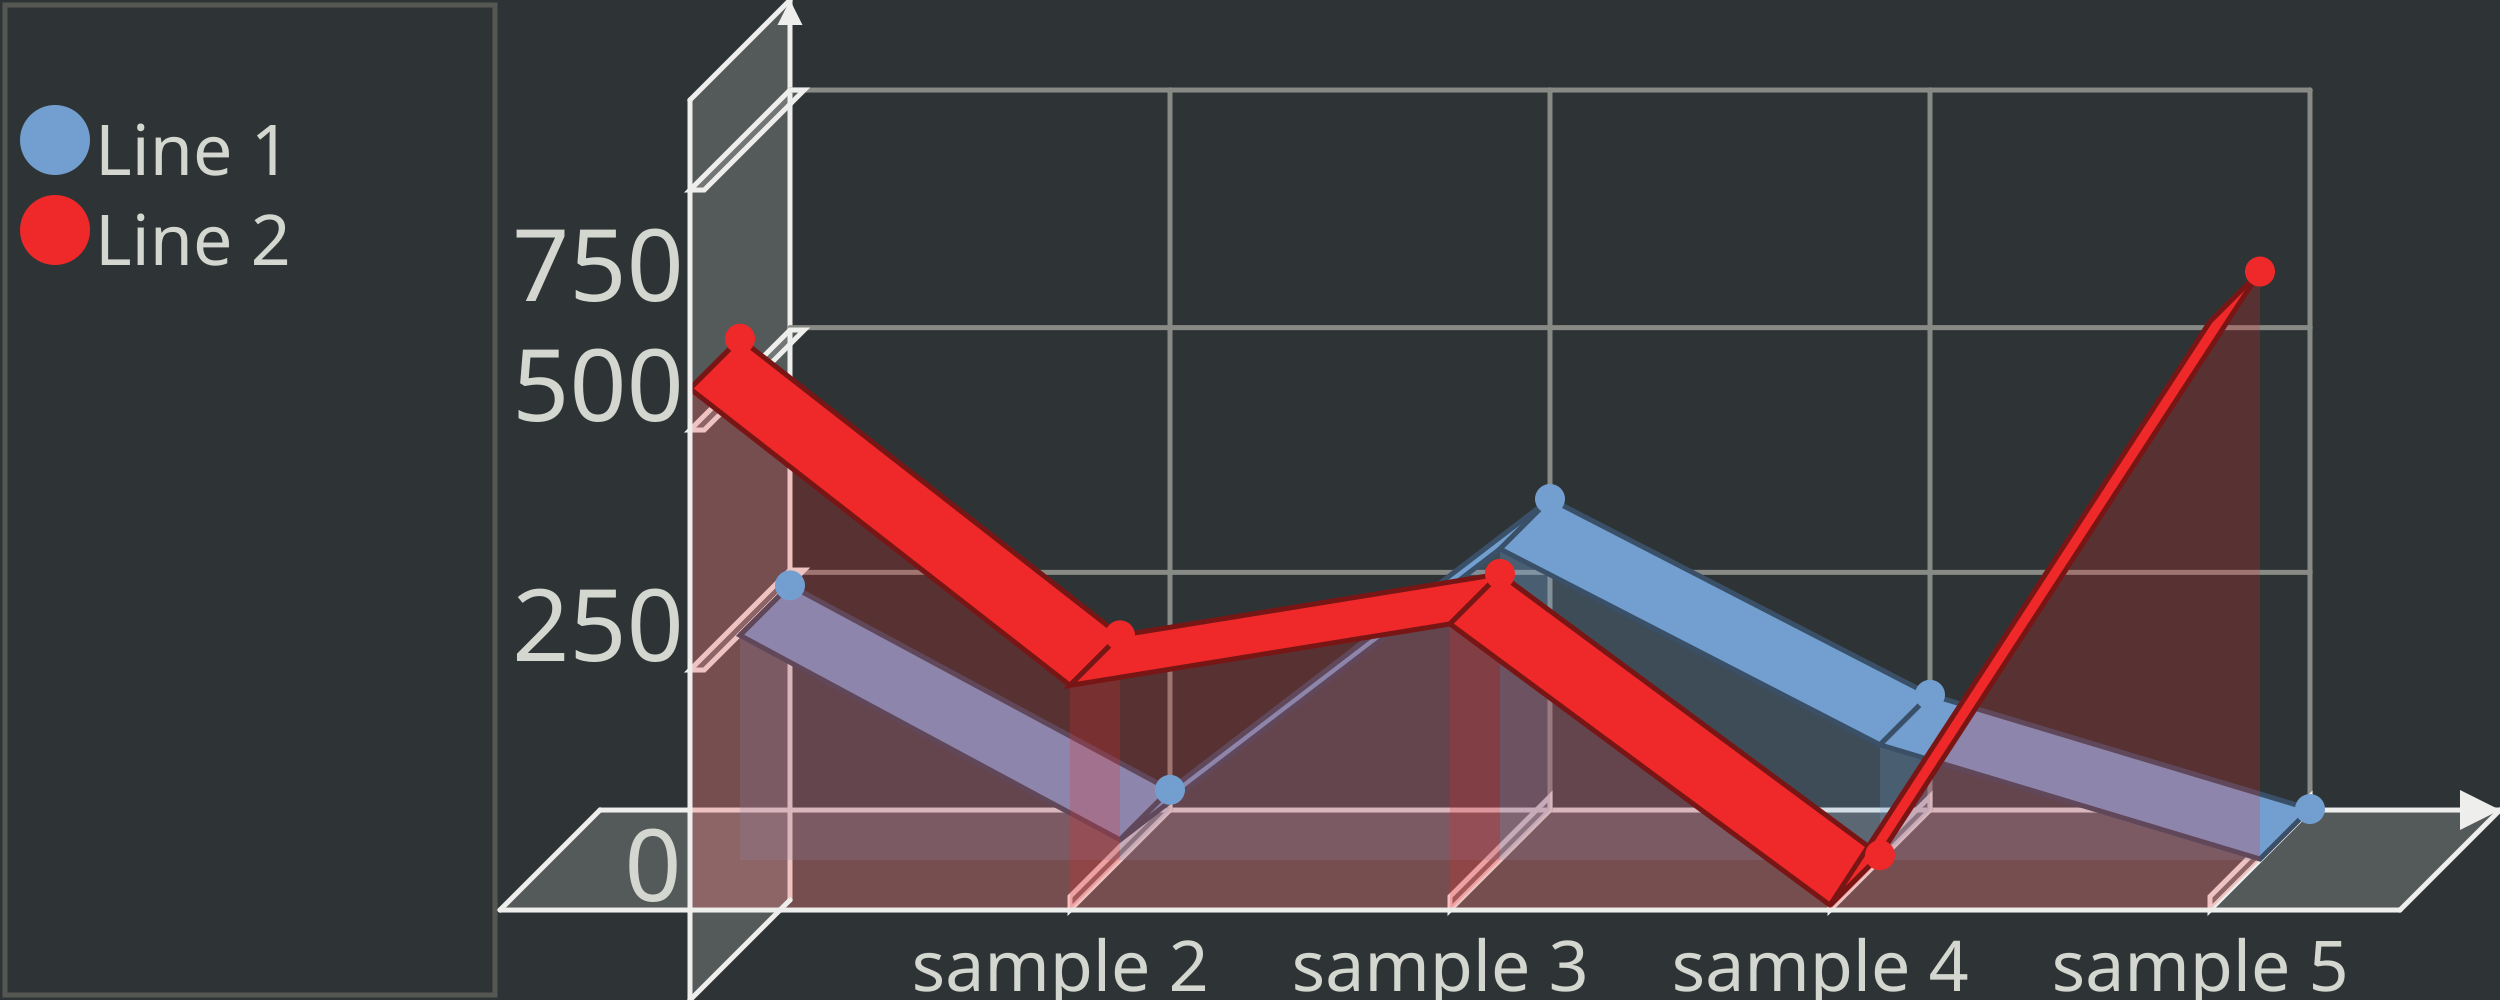
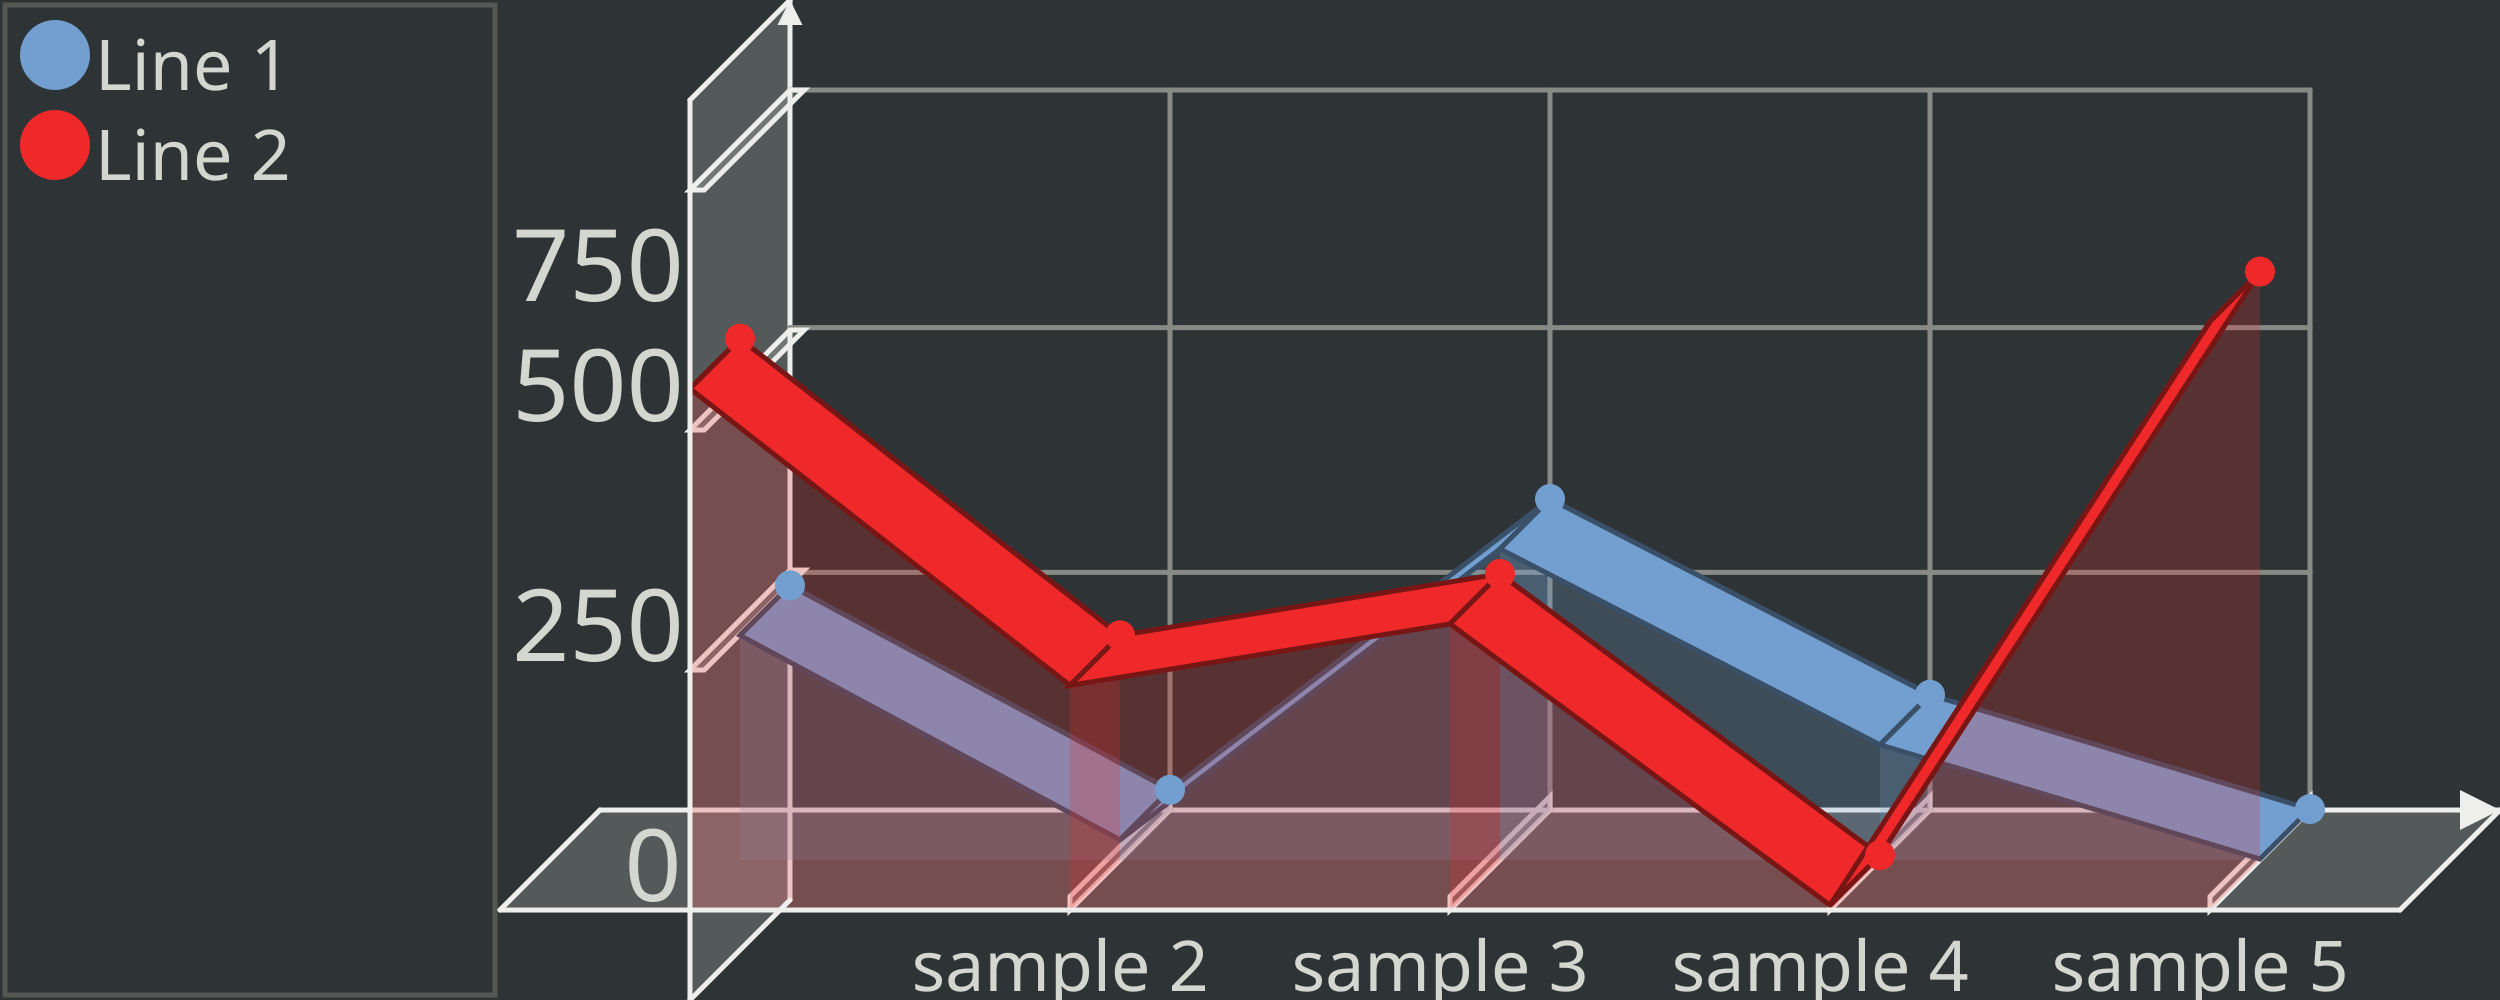
<svg xmlns="http://www.w3.org/2000/svg" width="500" height="200" version="1.0" id="ezcGraph">
  <defs />
  <g id="chart" color-rendering="optimizeQuality" shape-rendering="geometricPrecision" text-rendering="optimizeLegibility">
    <path d=" M 0,200 L 0,0 L 500,0 L 500,200 L 0,200 z " style="fill: #2e3436; fill-opacity: 1.00; stroke: none;" />
    <path d=" M 1,199 L 1,1 L 99,1 L 99,199 L 1,199 z " style="fill: none; stroke: #555753; stroke-width: 1; stroke-opacity: 1.00; stroke-linecap: round;" />
    <path d=" M 2,198 L 2,2 L 98,2 L 98,198 L 2,198 z " style="fill: #000000; fill-opacity: 0.00; stroke: none;" />
-     <ellipse cx="11" cy="28" rx="7" ry="7" style="fill: #729fcf; fill-opacity: 1.00; stroke: none;" />
-     <ellipse cx="11" cy="46" rx="7" ry="7" style="fill: #ef2929; fill-opacity: 1.00; stroke: none;" />
+     <ellipse cx="11" cy="11" rx="7" ry="7" style="fill: #729fcf; fill-opacity: 1.00; stroke: none;" />
+     <ellipse cx="11" cy="29" rx="7" ry="7" style="fill: #ef2929; fill-opacity: 1.00; stroke: none;" />
    <path d=" M 100,182 L 120,162 L 500,162 L 480,182 L 100,182 z " style="fill: #eeeeec; fill-opacity: 0.20; stroke: none;" />
    <path d=" M 120,162 L 500,162" style="fill: none; stroke: #eeeeec; stroke-width: 1; stroke-opacity: 1.00; stroke-linecap: round;" />
    <path d=" M 492,166 L 500,162 L 492,158 L 492,166 z " style="fill: #eeeeec; fill-opacity: 1.00; stroke: none;" />
    <path d=" M 234,162 L 234,18" style="fill: none; stroke: #888a85; stroke-width: 1; stroke-opacity: 1.00; stroke-linecap: round;" />
    <path d=" M 214,179.3 L 234,159.3 L 234,162 L 214,182 L 214,179.3 z " style="fill: #eeeeec; fill-opacity: 0.20; stroke: none;" />
    <path d=" M 214,179.3 L 234,159.3 L 234,162 L 214,182 L 214,179.3 z " style="fill: none; stroke: #eeeeec; stroke-width: 1; stroke-opacity: 1.00; stroke-linecap: round;" />
    <path d=" M 310,162 L 310,18" style="fill: none; stroke: #888a85; stroke-width: 1; stroke-opacity: 1.00; stroke-linecap: round;" />
    <path d=" M 290,179.3 L 310,159.3 L 310,162 L 290,182 L 290,179.3 z " style="fill: #eeeeec; fill-opacity: 0.20; stroke: none;" />
    <path d=" M 290,179.3 L 310,159.3 L 310,162 L 290,182 L 290,179.3 z " style="fill: none; stroke: #eeeeec; stroke-width: 1; stroke-opacity: 1.00; stroke-linecap: round;" />
    <path d=" M 386,162 L 386,18" style="fill: none; stroke: #888a85; stroke-width: 1; stroke-opacity: 1.00; stroke-linecap: round;" />
    <path d=" M 366,179.3 L 386,159.3 L 386,162 L 366,182 L 366,179.3 z " style="fill: #eeeeec; fill-opacity: 0.20; stroke: none;" />
    <path d=" M 366,179.3 L 386,159.3 L 386,162 L 366,182 L 366,179.3 z " style="fill: none; stroke: #eeeeec; stroke-width: 1; stroke-opacity: 1.00; stroke-linecap: round;" />
    <path d=" M 462,162 L 462,18" style="fill: none; stroke: #888a85; stroke-width: 1; stroke-opacity: 1.00; stroke-linecap: round;" />
    <path d=" M 442,179.3 L 462,159.3 L 462,162 L 442,182 L 442,179.3 z " style="fill: #eeeeec; fill-opacity: 0.20; stroke: none;" />
    <path d=" M 442,179.3 L 462,159.3 L 462,162 L 442,182 L 442,179.3 z " style="fill: none; stroke: #eeeeec; stroke-width: 1; stroke-opacity: 1.00; stroke-linecap: round;" />
    <path d=" M 138,200 L 158,180 L 158,0 L 138,20 L 138,200 z " style="fill: #eeeeec; fill-opacity: 0.20; stroke: none;" />
    <path d=" M 158,180 L 158,0" style="fill: none; stroke: #eeeeec; stroke-width: 1; stroke-opacity: 1.00; stroke-linecap: round;" />
    <path d=" M 155.5,5 L 158,0 L 160.5,5 L 155.5,5 z " style="fill: #eeeeec; fill-opacity: 1.00; stroke: none;" />
    <path d=" M 462,114.48 L 158,114.48" style="fill: none; stroke: #888a85; stroke-width: 1; stroke-opacity: 1.00; stroke-linecap: round;" />
    <path d=" M 138,134 L 158,114 L 160.85,114 L 140.85,134 L 138,134 z " style="fill: #eeeeec; fill-opacity: 0.20; stroke: none;" />
    <path d=" M 138,134 L 158,114 L 160.85,114 L 140.85,134 L 138,134 z " style="fill: none; stroke: #eeeeec; stroke-width: 1; stroke-opacity: 1.00; stroke-linecap: round;" />
    <path d=" M 462,65.52 L 158,65.52" style="fill: none; stroke: #888a85; stroke-width: 1; stroke-opacity: 1.00; stroke-linecap: round;" />
    <path d=" M 138,86 L 158,66 L 160.85,66 L 140.85,86 L 138,86 z " style="fill: #eeeeec; fill-opacity: 0.20; stroke: none;" />
    <path d=" M 138,86 L 158,66 L 160.85,66 L 140.85,86 L 138,86 z " style="fill: none; stroke: #eeeeec; stroke-width: 1; stroke-opacity: 1.00; stroke-linecap: round;" />
    <path d=" M 462,18 L 158,18" style="fill: none; stroke: #888a85; stroke-width: 1; stroke-opacity: 1.00; stroke-linecap: round;" />
    <path d=" M 138,38 L 158,18 L 160.85,18 L 140.85,38 L 138,38 z " style="fill: #eeeeec; fill-opacity: 0.20; stroke: none;" />
    <path d=" M 138,38 L 158,18 L 160.85,18 L 140.85,38 L 138,38 z " style="fill: none; stroke: #eeeeec; stroke-width: 1; stroke-opacity: 1.00; stroke-linecap: round;" />
    <path d=" M 158,117.072 L 148,127.072 L 148,127.072 L 158,117.072 L 158,117.072 z " style="fill: #729fcf; fill-opacity: 1.00; stroke: none;" />
    <path d=" M 158,117.072 L 148,127.072 L 148,127.072 L 158,117.072 L 158,117.072 z " style="fill: none; stroke: #395068; stroke-width: 1; stroke-opacity: 1.00; stroke-linecap: round;" />
    <path d=" M 148,172 L 148,127.072 L 224,167.968 L 224,172 L 148,172 z " style="fill: #729fcf; fill-opacity: 0.22; stroke: none;" />
    <path d=" M 234,162 L 234,157.968 L 224,167.968 L 224,172 L 234,162 z " style="fill: #729fcf; fill-opacity: 0.22; stroke: none;" />
    <path d=" M 158,117.072 L 148,127.072 L 224,167.968 L 234,157.968 L 158,117.072 z " style="fill: #729fcf; fill-opacity: 1.00; stroke: none;" />
    <path d=" M 158,117.072 L 148,127.072 L 224,167.968 L 234,157.968 L 158,117.072 z " style="fill: none; stroke: #395068; stroke-width: 1; stroke-opacity: 1.00; stroke-linecap: round;" />
    <path d=" M 224,172 L 224,167.968 L 300,109.792 L 300,172 L 224,172 z " style="fill: #729fcf; fill-opacity: 0.22; stroke: none;" />
    <path d=" M 310,162 L 310,99.792 L 300,109.792 L 300,172 L 310,162 z " style="fill: #729fcf; fill-opacity: 0.22; stroke: none;" />
    <path d=" M 234,157.968 L 224,167.968 L 300,109.792 L 310,99.792 L 234,157.968 z " style="fill: #729fcf; fill-opacity: 1.00; stroke: none;" />
    <path d=" M 234,157.968 L 224,167.968 L 300,109.792 L 310,99.792 L 234,157.968 z " style="fill: none; stroke: #395068; stroke-width: 1; stroke-opacity: 1.00; stroke-linecap: round;" />
    <path d=" M 300,172 L 300,109.792 L 376,148.96 L 376,172 L 300,172 z " style="fill: #729fcf; fill-opacity: 0.22; stroke: none;" />
    <path d=" M 386,162 L 386,138.96 L 376,148.96 L 376,172 L 386,162 z " style="fill: #729fcf; fill-opacity: 0.22; stroke: none;" />
    <path d=" M 310,99.792 L 300,109.792 L 376,148.96 L 386,138.96 L 310,99.792 z " style="fill: #729fcf; fill-opacity: 1.00; stroke: none;" />
    <path d=" M 310,99.792 L 300,109.792 L 376,148.96 L 386,138.96 L 310,99.792 z " style="fill: none; stroke: #395068; stroke-width: 1; stroke-opacity: 1.00; stroke-linecap: round;" />
    <path d=" M 376,172 L 376,148.96 L 452,171.808 L 452,172 L 376,172 z " style="fill: #729fcf; fill-opacity: 0.22; stroke: none;" />
    <path d=" M 462,162 L 462,161.808 L 452,171.808 L 452,172 L 462,162 z " style="fill: #729fcf; fill-opacity: 0.22; stroke: none;" />
    <path d=" M 386,138.96 L 376,148.96 L 452,171.808 L 462,161.808 L 386,138.96 z " style="fill: #729fcf; fill-opacity: 1.00; stroke: none;" />
    <path d=" M 386,138.96 L 376,148.96 L 452,171.808 L 462,161.808 L 386,138.96 z " style="fill: none; stroke: #395068; stroke-width: 1; stroke-opacity: 1.00; stroke-linecap: round;" />
    <path d=" M 148,67.744 L 138,77.744 L 138,77.744 L 148,67.744 L 148,67.744 z " style="fill: #ef2929; fill-opacity: 1.00; stroke: none;" />
    <path d=" M 148,67.744 L 138,77.744 L 138,77.744 L 148,67.744 L 148,67.744 z " style="fill: none; stroke: #781515; stroke-width: 1; stroke-opacity: 1.00; stroke-linecap: round;" />
    <path d=" M 138,182 L 138,77.744 L 214,137.072 L 214,182 L 138,182 z " style="fill: #ef2929; fill-opacity: 0.22; stroke: none;" />
    <path d=" M 224,172 L 224,127.072 L 214,137.072 L 214,182 L 224,172 z " style="fill: #ef2929; fill-opacity: 0.22; stroke: none;" />
    <path d=" M 148,67.744 L 138,77.744 L 214,137.072 L 224,127.072 L 148,67.744 z " style="fill: #ef2929; fill-opacity: 1.00; stroke: none;" />
    <path d=" M 148,67.744 L 138,77.744 L 214,137.072 L 224,127.072 L 148,67.744 z " style="fill: none; stroke: #781515; stroke-width: 1; stroke-opacity: 1.00; stroke-linecap: round;" />
    <path d=" M 214,182 L 214,137.072 L 290,124.784 L 290,182 L 214,182 z " style="fill: #ef2929; fill-opacity: 0.22; stroke: none;" />
    <path d=" M 300,172 L 300,114.784 L 290,124.784 L 290,182 L 300,172 z " style="fill: #ef2929; fill-opacity: 0.22; stroke: none;" />
    <path d=" M 224,127.072 L 214,137.072 L 290,124.784 L 300,114.784 L 224,127.072 z " style="fill: #ef2929; fill-opacity: 1.00; stroke: none;" />
    <path d=" M 224,127.072 L 214,137.072 L 290,124.784 L 300,114.784 L 224,127.072 z " style="fill: none; stroke: #781515; stroke-width: 1; stroke-opacity: 1.00; stroke-linecap: round;" />
    <path d=" M 290,182 L 290,124.784 L 366,181.04 L 366,182 L 290,182 z " style="fill: #ef2929; fill-opacity: 0.22; stroke: none;" />
    <path d=" M 376,172 L 376,171.04 L 366,181.04 L 366,182 L 376,172 z " style="fill: #ef2929; fill-opacity: 0.22; stroke: none;" />
    <path d=" M 300,114.784 L 290,124.784 L 366,181.04 L 376,171.04 L 300,114.784 z " style="fill: #ef2929; fill-opacity: 1.00; stroke: none;" />
    <path d=" M 300,114.784 L 290,124.784 L 366,181.04 L 376,171.04 L 300,114.784 z " style="fill: none; stroke: #781515; stroke-width: 1; stroke-opacity: 1.00; stroke-linecap: round;" />
    <path d=" M 366,182 L 366,181.04 L 442,64.304 L 442,182 L 366,182 z " style="fill: #ef2929; fill-opacity: 0.22; stroke: none;" />
    <path d=" M 452,172 L 452,54.304 L 442,64.304 L 442,182 L 452,172 z " style="fill: #ef2929; fill-opacity: 0.22; stroke: none;" />
    <path d=" M 376,171.04 L 366,181.04 L 442,64.304 L 452,54.304 L 376,171.04 z " style="fill: #ef2929; fill-opacity: 1.00; stroke: none;" />
    <path d=" M 376,171.04 L 366,181.04 L 442,64.304 L 452,54.304 L 376,171.04 z " style="fill: none; stroke: #781515; stroke-width: 1; stroke-opacity: 1.00; stroke-linecap: round;" />
    <ellipse cx="158" cy="117.072" rx="3" ry="3" style="fill: #729fcf; fill-opacity: 1.00; stroke: none;" />
    <ellipse cx="234" cy="157.968" rx="3" ry="3" style="fill: #729fcf; fill-opacity: 1.00; stroke: none;" />
    <ellipse cx="310" cy="99.792" rx="3" ry="3" style="fill: #729fcf; fill-opacity: 1.00; stroke: none;" />
    <ellipse cx="386" cy="138.96" rx="3" ry="3" style="fill: #729fcf; fill-opacity: 1.00; stroke: none;" />
    <ellipse cx="462" cy="161.808" rx="3" ry="3" style="fill: #729fcf; fill-opacity: 1.00; stroke: none;" />
    <ellipse cx="148" cy="67.744" rx="3" ry="3" style="fill: #ef2929; fill-opacity: 1.00; stroke: none;" />
    <ellipse cx="224" cy="127.072" rx="3" ry="3" style="fill: #ef2929; fill-opacity: 1.00; stroke: none;" />
    <ellipse cx="300" cy="114.784" rx="3" ry="3" style="fill: #ef2929; fill-opacity: 1.00; stroke: none;" />
    <ellipse cx="376" cy="171.04" rx="3" ry="3" style="fill: #ef2929; fill-opacity: 1.00; stroke: none;" />
    <ellipse cx="452" cy="54.304" rx="3" ry="3" style="fill: #ef2929; fill-opacity: 1.00; stroke: none;" />
    <path d=" M 500,162 L 480,182" style="fill: none; stroke: #eeeeec; stroke-width: 1; stroke-opacity: 1.00; stroke-linecap: round;" />
    <path d=" M 480,182 L 100,182" style="fill: none; stroke: #eeeeec; stroke-width: 1; stroke-opacity: 1.00; stroke-linecap: round;" />
    <path d=" M 100,182 L 120,162" style="fill: none; stroke: #eeeeec; stroke-width: 1; stroke-opacity: 1.00; stroke-linecap: round;" />
    <path d=" M 158,0 L 138,20" style="fill: none; stroke: #eeeeec; stroke-width: 1; stroke-opacity: 1.00; stroke-linecap: round;" />
    <path d=" M 138,20 L 138,200" style="fill: none; stroke: #eeeeec; stroke-width: 1; stroke-opacity: 1.00; stroke-linecap: round;" />
    <path d=" M 138,200 L 158,180" style="fill: none; stroke: #eeeeec; stroke-width: 1; stroke-opacity: 1.00; stroke-linecap: round;" />
-     <text x="50" text-length="0px" y="18" style="font-size: 14px; font-family: sans-serif; fill: #d3d7cf; fill-opacity: 1.00; stroke: none;" />
-     <text x="19" text-length="46.2px" y="35" style="font-size: 14px; font-family: sans-serif; fill: #d3d7cf; fill-opacity: 1.00; stroke: none;">Line 1</text>
-     <text x="19" text-length="46.2px" y="53" style="font-size: 14px; font-family: sans-serif; fill: #d3d7cf; fill-opacity: 1.00; stroke: none;">Line 2</text>
+     <text x="19" text-length="46.2px" y="18" style="font-size: 14px; font-family: sans-serif; fill: #d3d7cf; fill-opacity: 1.00; stroke: none;">Line 1</text>
+     <text x="19" text-length="46.2px" y="36" style="font-size: 14px; font-family: sans-serif; fill: #d3d7cf; fill-opacity: 1.00; stroke: none;">Line 2</text>
    <text x="182.32" text-length="63.36px" y="198.2" style="font-size: 14px; font-family: sans-serif; fill: #d3d7cf; fill-opacity: 1.00; stroke: none;">sample 2</text>
    <text x="258.32" text-length="63.36px" y="198.2" style="font-size: 14px; font-family: sans-serif; fill: #d3d7cf; fill-opacity: 1.00; stroke: none;">sample 3</text>
    <text x="334.32" text-length="63.36px" y="198.2" style="font-size: 14px; font-family: sans-serif; fill: #d3d7cf; fill-opacity: 1.00; stroke: none;">sample 4</text>
    <text x="410.32" text-length="63.36px" y="198.2" style="font-size: 14px; font-family: sans-serif; fill: #d3d7cf; fill-opacity: 1.00; stroke: none;">sample 5</text>
    <text x="124.88" text-length="11.22px" y="180.2" style="font-size: 20px; font-family: sans-serif; fill: #d3d7cf; fill-opacity: 1.00; stroke: none;">0</text>
    <text x="102.44" text-length="33.66px" y="132.2" style="font-size: 20px; font-family: sans-serif; fill: #d3d7cf; fill-opacity: 1.00; stroke: none;">250</text>
    <text x="102.44" text-length="33.66px" y="84.2" style="font-size: 20px; font-family: sans-serif; fill: #d3d7cf; fill-opacity: 1.00; stroke: none;">500</text>
    <text x="102.44" text-length="33.66px" y="60.2" style="font-size: 20px; font-family: sans-serif; fill: #d3d7cf; fill-opacity: 1.00; stroke: none;">750</text>
  </g>
</svg>
